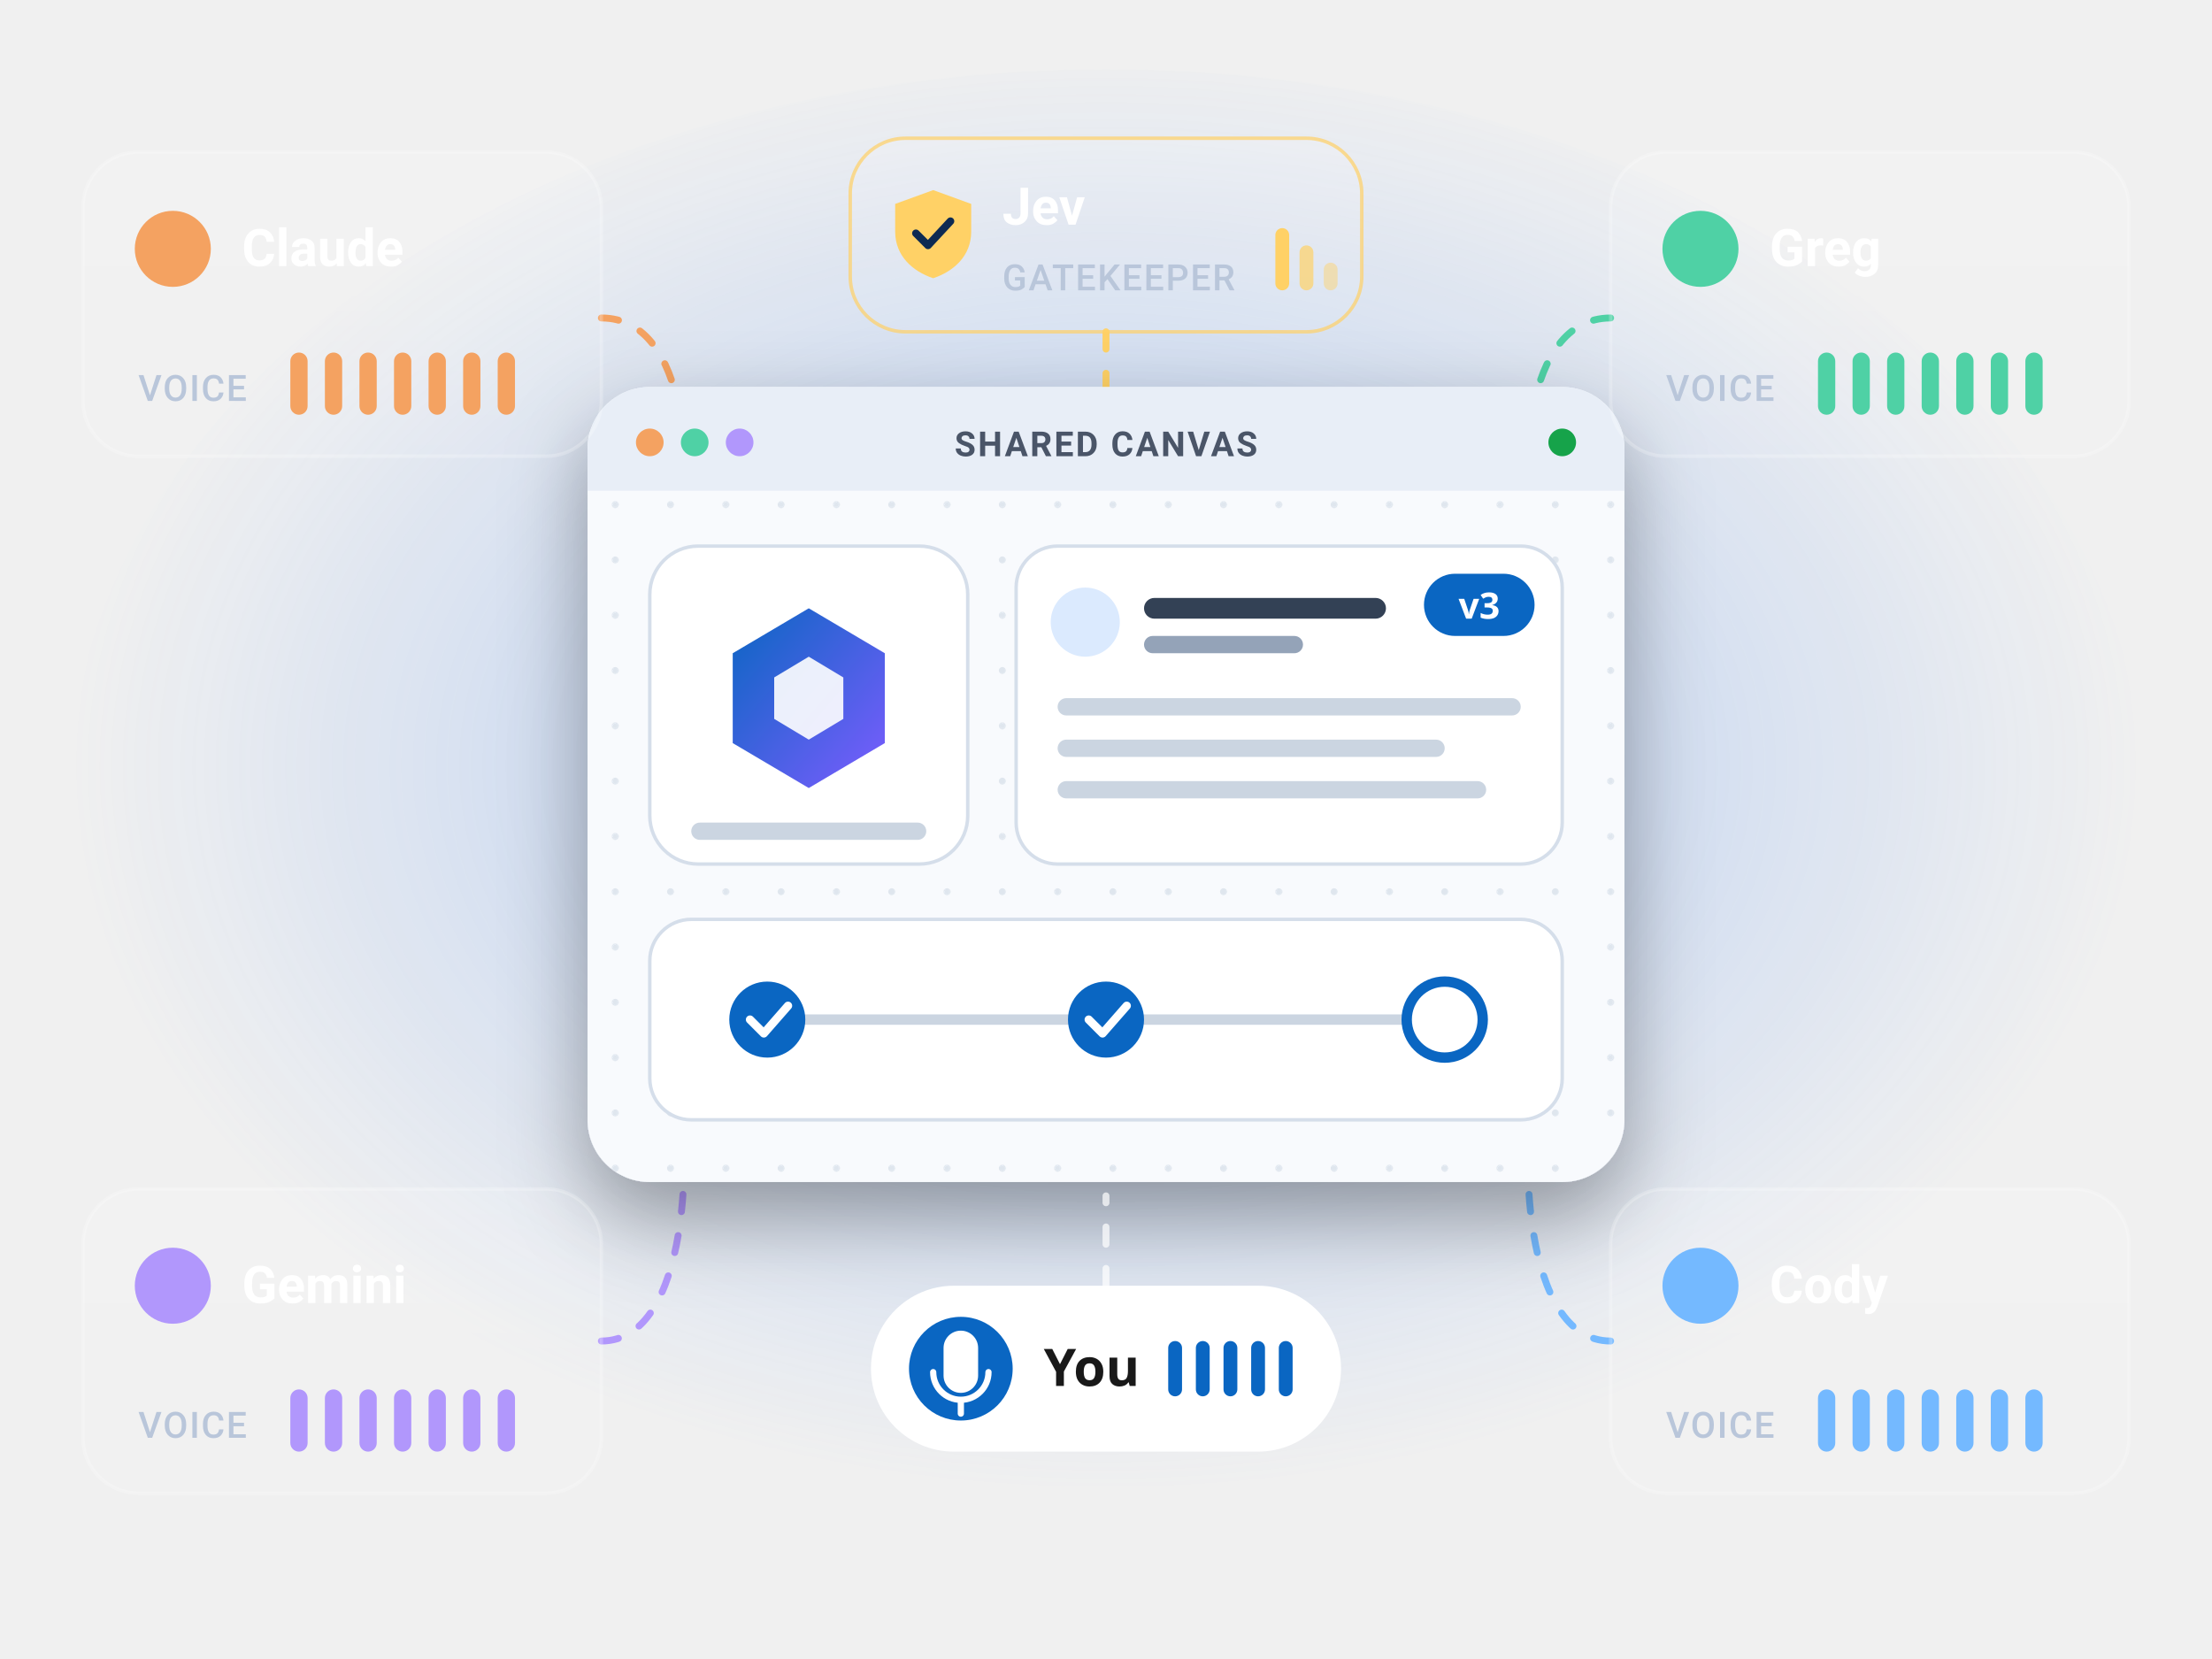
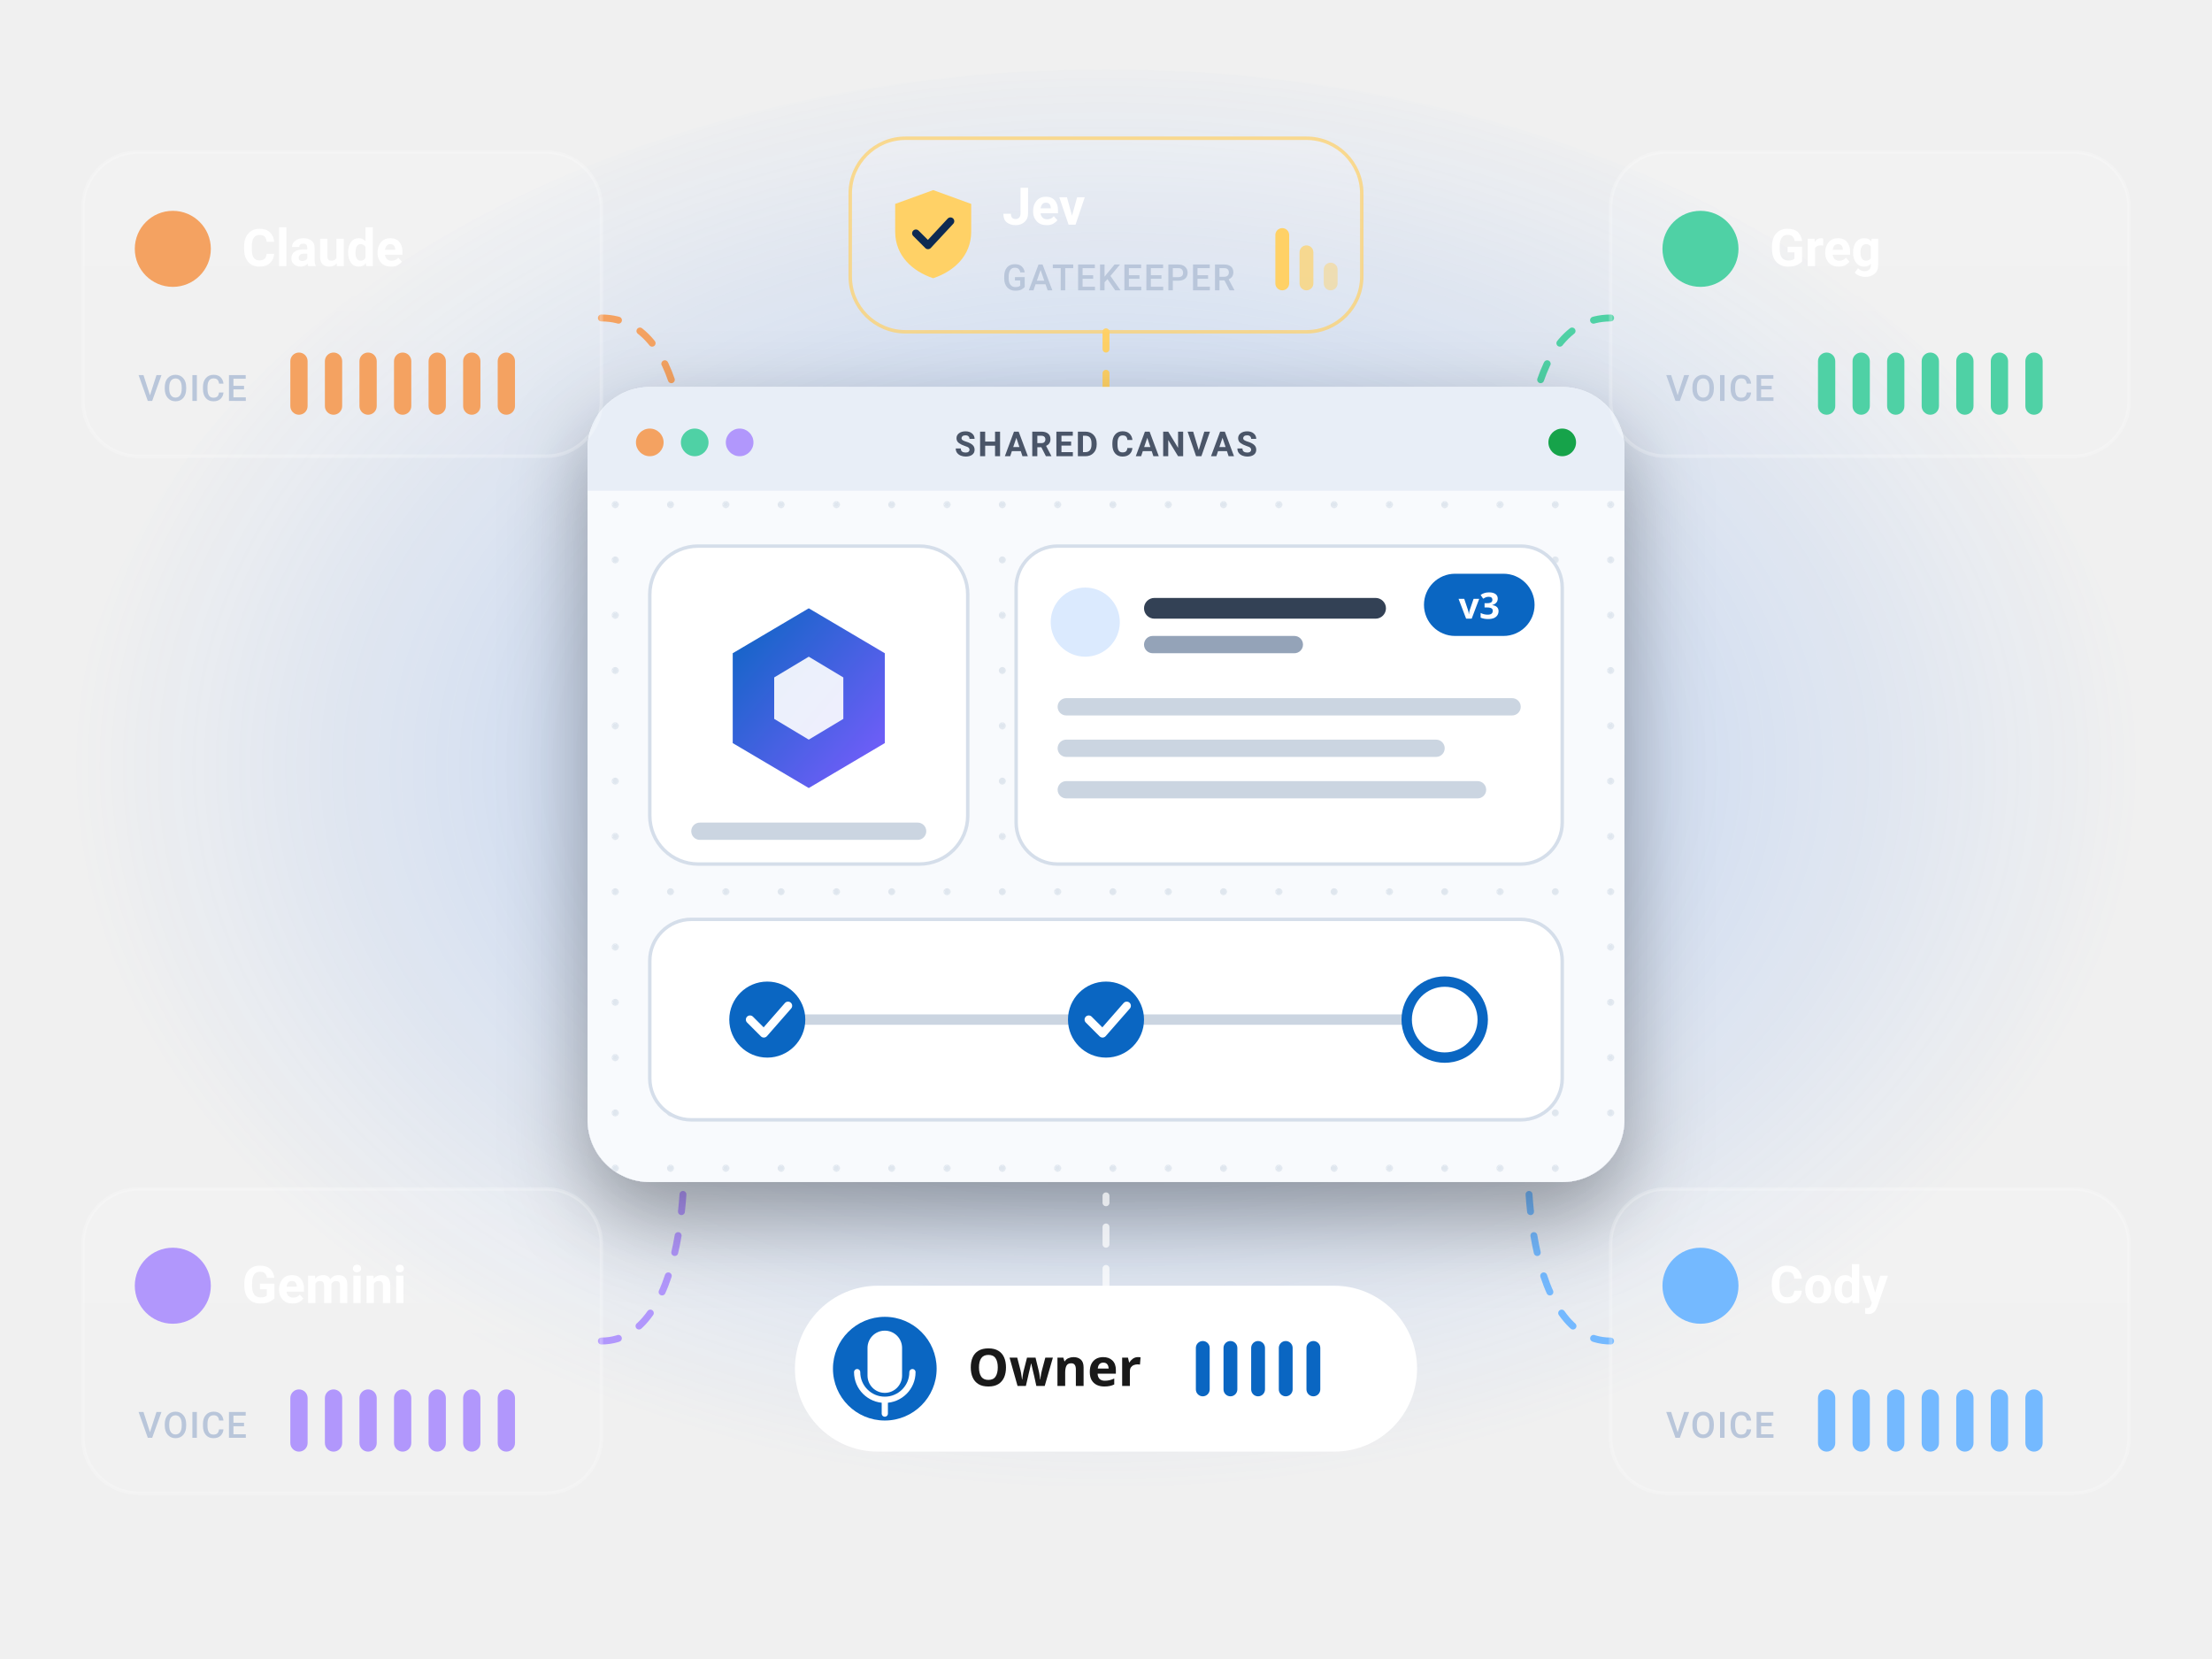
<svg xmlns="http://www.w3.org/2000/svg" viewBox="0 0 640 480" width="640" height="480" role="img" aria-labelledby="t d">
  <style>
    .wv rect{transform-box:fill-box;transform-origin:center;animation:wv 1.4s ease-in-out infinite}
    .wv rect:nth-child(2){animation-delay:-.2s}.wv rect:nth-child(3){animation-delay:-.5s}
    .wv rect:nth-child(4){animation-delay:-.8s}.wv rect:nth-child(5){animation-delay:-1.1s}
    .wv rect:nth-child(6){animation-delay:-.35s}.wv rect:nth-child(7){animation-delay:-.65s}
    @keyframes wv{0%,100%{transform:scaleY(.45)}50%{transform:scaleY(1)}}
    .flow{stroke-dasharray:5 7;animation:fl 2.4s linear infinite}
    @keyframes fl{to{stroke-dashoffset:-24}}
    .live{animation:lv 2.8s ease-in-out infinite}
    @keyframes lv{0%,100%{opacity:.35}50%{opacity:1}}
    @media (prefers-reduced-motion:reduce){.wv rect,.flow,.live{animation:none}}
    .nm{font:700 15px "Segoe UI",system-ui,-apple-system,Roboto,Arial,sans-serif;fill:#fff}
    .lb{font:500 10.5px "Segoe UI",system-ui,-apple-system,Roboto,Arial,sans-serif;fill:#B9C6DA;letter-spacing:.04em}
    .cv{font:600 10px "Segoe UI",system-ui,-apple-system,Roboto,Arial,sans-serif;fill:#4A5568;letter-spacing:.06em}
  </style>
  <defs>
    <radialGradient id="glow" cx="50%" cy="48%" r="50%">
      <stop offset="0" stop-color="#3B82F6" stop-opacity=".35" />
      <stop offset="1" stop-color="#3B82F6" stop-opacity="0" />
    </radialGradient>
    <linearGradient id="mark" x1="0" y1="0" x2="1" y2="1">
      <stop offset="0" stop-color="#0A66C2" />
      <stop offset="1" stop-color="#7C5CFF" />
    </linearGradient>
    <linearGradient id="card" x1="0" y1="0" x2="0" y2="1">
      <stop offset="0" stop-color="#FFFFFF" stop-opacity=".13" />
      <stop offset="1" stop-color="#FFFFFF" stop-opacity=".05" />
    </linearGradient>
    <filter id="sh" x="-20%" y="-20%" width="140%" height="150%">
      <feDropShadow dx="0" dy="10" stdDeviation="12" flood-color="#000" flood-opacity=".35" />
    </filter>
    <pattern id="dots" width="16" height="16" patternUnits="userSpaceOnUse">
      <circle cx="2" cy="2" r="1" fill="#CBD5E1" />
    </pattern>
  </defs>
  <ellipse cx="320" cy="230" rx="300" ry="210" fill="url(#glow)" />
  <g fill="none" stroke-width="2" stroke-linecap="round">
    <path class="flow" d="M174 92 C 200 92, 200 140, 196 150" stroke="#F4A261" />
    <path class="flow" d="M466 92 C 440 92, 440 140, 444 150" stroke="#4FD1A5" />
    <path class="flow" d="M174 388 C 200 388, 200 330, 196 316" stroke="#B197FC" />
    <path class="flow" d="M466 388 C 440 388, 440 330, 444 316" stroke="#74B9FF" />
    <path class="flow" d="M320 96 V 112" stroke="#FFD166" />
  </g>
  <g filter="url(#sh)">
    <rect x="170" y="112" width="300" height="230" rx="18" fill="#F8FAFD" />
  </g>
  <rect x="170" y="112" width="300" height="230" rx="18" fill="url(#dots)" opacity=".55" />
  <path d="M170 130a18 18 0 0 1 18-18h264a18 18 0 0 1 18 18v12H170z" fill="#E8EEF7" />
  <circle cx="188" cy="128" r="4" fill="#F4A261" />
  <circle cx="201" cy="128" r="4" fill="#4FD1A5" />
  <circle cx="214" cy="128" r="4" fill="#B197FC" />
  <text class="cv" x="320" y="132" text-anchor="middle">SHARED CANVAS</text>
  <circle class="live" cx="452" cy="128" r="4" fill="#16A34A" />
  <rect x="188" y="158" width="92" height="92" rx="14" fill="#FFFFFF" stroke="#D5DEEA" />
  <path d="M234 176 l22 13 v26 l-22 13 l-22 -13 v-26z" fill="url(#mark)" />
  <path d="M234 190 l10 6 v12 l-10 6 l-10 -6 v-12z" fill="#FFFFFF" opacity=".9" />
  <rect x="200" y="238" width="68" height="5" rx="2.5" fill="#CBD5E1" />
  <rect x="294" y="158" width="158" height="92" rx="12" fill="#FFFFFF" stroke="#D5DEEA" />
  <circle cx="314" cy="180" r="10" fill="#DBEAFE" />
  <rect x="331" y="173" width="70" height="6" rx="3" fill="#334155" />
  <rect x="331" y="184" width="46" height="5" rx="2.5" fill="#94A3B8" />
  <rect x="306" y="202" width="134" height="5" rx="2.5" fill="#CBD5E1" />
  <rect x="306" y="214" width="112" height="5" rx="2.5" fill="#CBD5E1" />
  <rect x="306" y="226" width="124" height="5" rx="2.5" fill="#CBD5E1" />
  <rect x="412" y="166" width="32" height="18" rx="9" fill="#0A66C2" />
  <text x="428" y="179" text-anchor="middle" font-family="Segoe UI,system-ui,sans-serif" font-size="10.5" font-weight="700" fill="#FFFFFF">v3</text>
  <g>
    <rect x="188" y="266" width="264" height="58" rx="12" fill="#FFFFFF" stroke="#D5DEEA" />
    <line x1="222" y1="295" x2="418" y2="295" stroke="#CBD5E1" stroke-width="3" />
    <circle cx="222" cy="295" r="11" fill="#0A66C2" />
    <circle cx="320" cy="295" r="11" fill="#0A66C2" />
    <circle cx="418" cy="295" r="11" fill="#FFFFFF" stroke="#0A66C2" stroke-width="3" />
    <path d="M217 295l4 4 7-8" fill="none" stroke="#fff" stroke-width="2.4" stroke-linecap="round" stroke-linejoin="round" />
    <path d="M315 295l4 4 7-8" fill="none" stroke="#fff" stroke-width="2.4" stroke-linecap="round" stroke-linejoin="round" />
  </g>
  <g>
    <rect x="24" y="44" width="150" height="88" rx="16" fill="url(#card)" stroke="#FFFFFF" stroke-opacity=".22" />
    <circle cx="50" cy="72" r="11" fill="#F4A261" />
    <text class="nm" x="70" y="77">Claude</text>
    <text class="lb" x="40" y="116">VOICE</text>
    <g class="wv" fill="#F4A261">
      <rect x="84" y="102" width="5" height="18" rx="2.5" />
      <rect x="94" y="102" width="5" height="18" rx="2.5" />
      <rect x="104" y="102" width="5" height="18" rx="2.5" />
      <rect x="114" y="102" width="5" height="18" rx="2.5" />
      <rect x="124" y="102" width="5" height="18" rx="2.5" />
      <rect x="134" y="102" width="5" height="18" rx="2.5" />
      <rect x="144" y="102" width="5" height="18" rx="2.5" />
    </g>
  </g>
  <g>
    <rect x="466" y="44" width="150" height="88" rx="16" fill="url(#card)" stroke="#FFFFFF" stroke-opacity=".22" />
    <circle cx="492" cy="72" r="11" fill="#4FD1A5" />
    <text class="nm" x="512" y="77">Greg</text>
    <text class="lb" x="482" y="116">VOICE</text>
    <g class="wv" fill="#4FD1A5">
      <rect x="526" y="102" width="5" height="18" rx="2.5" />
      <rect x="536" y="102" width="5" height="18" rx="2.5" />
      <rect x="546" y="102" width="5" height="18" rx="2.5" />
      <rect x="556" y="102" width="5" height="18" rx="2.5" />
      <rect x="566" y="102" width="5" height="18" rx="2.5" />
      <rect x="576" y="102" width="5" height="18" rx="2.5" />
      <rect x="586" y="102" width="5" height="18" rx="2.5" />
    </g>
  </g>
  <g>
    <rect x="24" y="344" width="150" height="88" rx="16" fill="url(#card)" stroke="#FFFFFF" stroke-opacity=".22" />
    <circle cx="50" cy="372" r="11" fill="#B197FC" />
    <text class="nm" x="70" y="377">Gemini</text>
    <text class="lb" x="40" y="416">VOICE</text>
    <g class="wv" fill="#B197FC">
      <rect x="84" y="402" width="5" height="18" rx="2.5" />
      <rect x="94" y="402" width="5" height="18" rx="2.5" />
      <rect x="104" y="402" width="5" height="18" rx="2.5" />
      <rect x="114" y="402" width="5" height="18" rx="2.5" />
      <rect x="124" y="402" width="5" height="18" rx="2.5" />
      <rect x="134" y="402" width="5" height="18" rx="2.5" />
      <rect x="144" y="402" width="5" height="18" rx="2.5" />
    </g>
  </g>
  <g>
    <rect x="466" y="344" width="150" height="88" rx="16" fill="url(#card)" stroke="#FFFFFF" stroke-opacity=".22" />
    <circle cx="492" cy="372" r="11" fill="#74B9FF" />
    <text class="nm" x="512" y="377">Cody</text>
    <text class="lb" x="482" y="416">VOICE</text>
    <g class="wv" fill="#74B9FF">
      <rect x="526" y="402" width="5" height="18" rx="2.5" />
      <rect x="536" y="402" width="5" height="18" rx="2.5" />
      <rect x="546" y="402" width="5" height="18" rx="2.5" />
      <rect x="556" y="402" width="5" height="18" rx="2.5" />
      <rect x="566" y="402" width="5" height="18" rx="2.5" />
      <rect x="576" y="402" width="5" height="18" rx="2.5" />
      <rect x="586" y="402" width="5" height="18" rx="2.5" />
    </g>
  </g>
  <g>
    <rect x="246" y="40" width="148" height="56" rx="16" fill="url(#card)" stroke="#FFD166" stroke-opacity=".7" />
    <path d="M270 55l11 4v8c0 7-5 11.5-11 13.5c-6-2-11-6.5-11-13.5v-8z" fill="#FFD166" />
    <path d="M265 67.5l3.5 3.5l6.5-7" fill="none" stroke="#0d2a52" stroke-width="2.2" stroke-linecap="round" stroke-linejoin="round" />
    <text class="nm" x="290" y="65">Jev</text>
    <text class="lb" x="290" y="84">GATEKEEPER</text>
    <g fill="#FFD166">
      <rect x="369" y="66" width="4" height="18" rx="2" />
      <rect x="376" y="71" width="4" height="13" rx="2" opacity=".7" />
      <rect x="383" y="76" width="4" height="8" rx="2" opacity=".45" />
    </g>
  </g>
  <g>
-     <rect x="252" y="372" width="136" height="48" rx="24" fill="#FFFFFF" />
-     <circle cx="278" cy="396" r="15" fill="#0A66C2" />
-     <path d="M278 403a5 5 0 0 0 5-5v-8a5 5 0 0 0-10 0v8a5 5 0 0 0 5 5z" fill="#fff" />
-     <path d="M270 397a8 8 0 0 0 16 0M278 405v4" fill="none" stroke="#fff" stroke-width="1.8" stroke-linecap="round" />
-     <text x="302" y="401" font-family="Segoe UI,system-ui,sans-serif" font-size="15" font-weight="700" fill="#191919">You</text>
+     <rect x="230" y="372" width="180" height="48" rx="24" fill="#FFFFFF" />
+     <circle cx="256" cy="396" r="15" fill="#0A66C2" />
+     <path d="M256 403a5 5 0 0 0 5-5v-8a5 5 0 0 0-10 0v8a5 5 0 0 0 5 5z" fill="#fff" />
+     <path d="M248 397a8 8 0 0 0 16 0M256 405v4" fill="none" stroke="#fff" stroke-width="1.8" stroke-linecap="round" />
+     <text x="280" y="401" font-family="Segoe UI,system-ui,sans-serif" font-size="15" font-weight="700" fill="#191919">Owner</text>
    <g class="wv" fill="#0A66C2">
-       <rect x="338" y="388" width="4" height="16" rx="2" />
      <rect x="346" y="388" width="4" height="16" rx="2" />
      <rect x="354" y="388" width="4" height="16" rx="2" />
      <rect x="362" y="388" width="4" height="16" rx="2" />
      <rect x="370" y="388" width="4" height="16" rx="2" />
+       <rect x="378" y="388" width="4" height="16" rx="2" />
    </g>
  </g>
  <path class="flow" d="M320 372 V 346" stroke="#FFFFFF" stroke-opacity=".7" stroke-width="2" fill="none" stroke-linecap="round" />
</svg>
